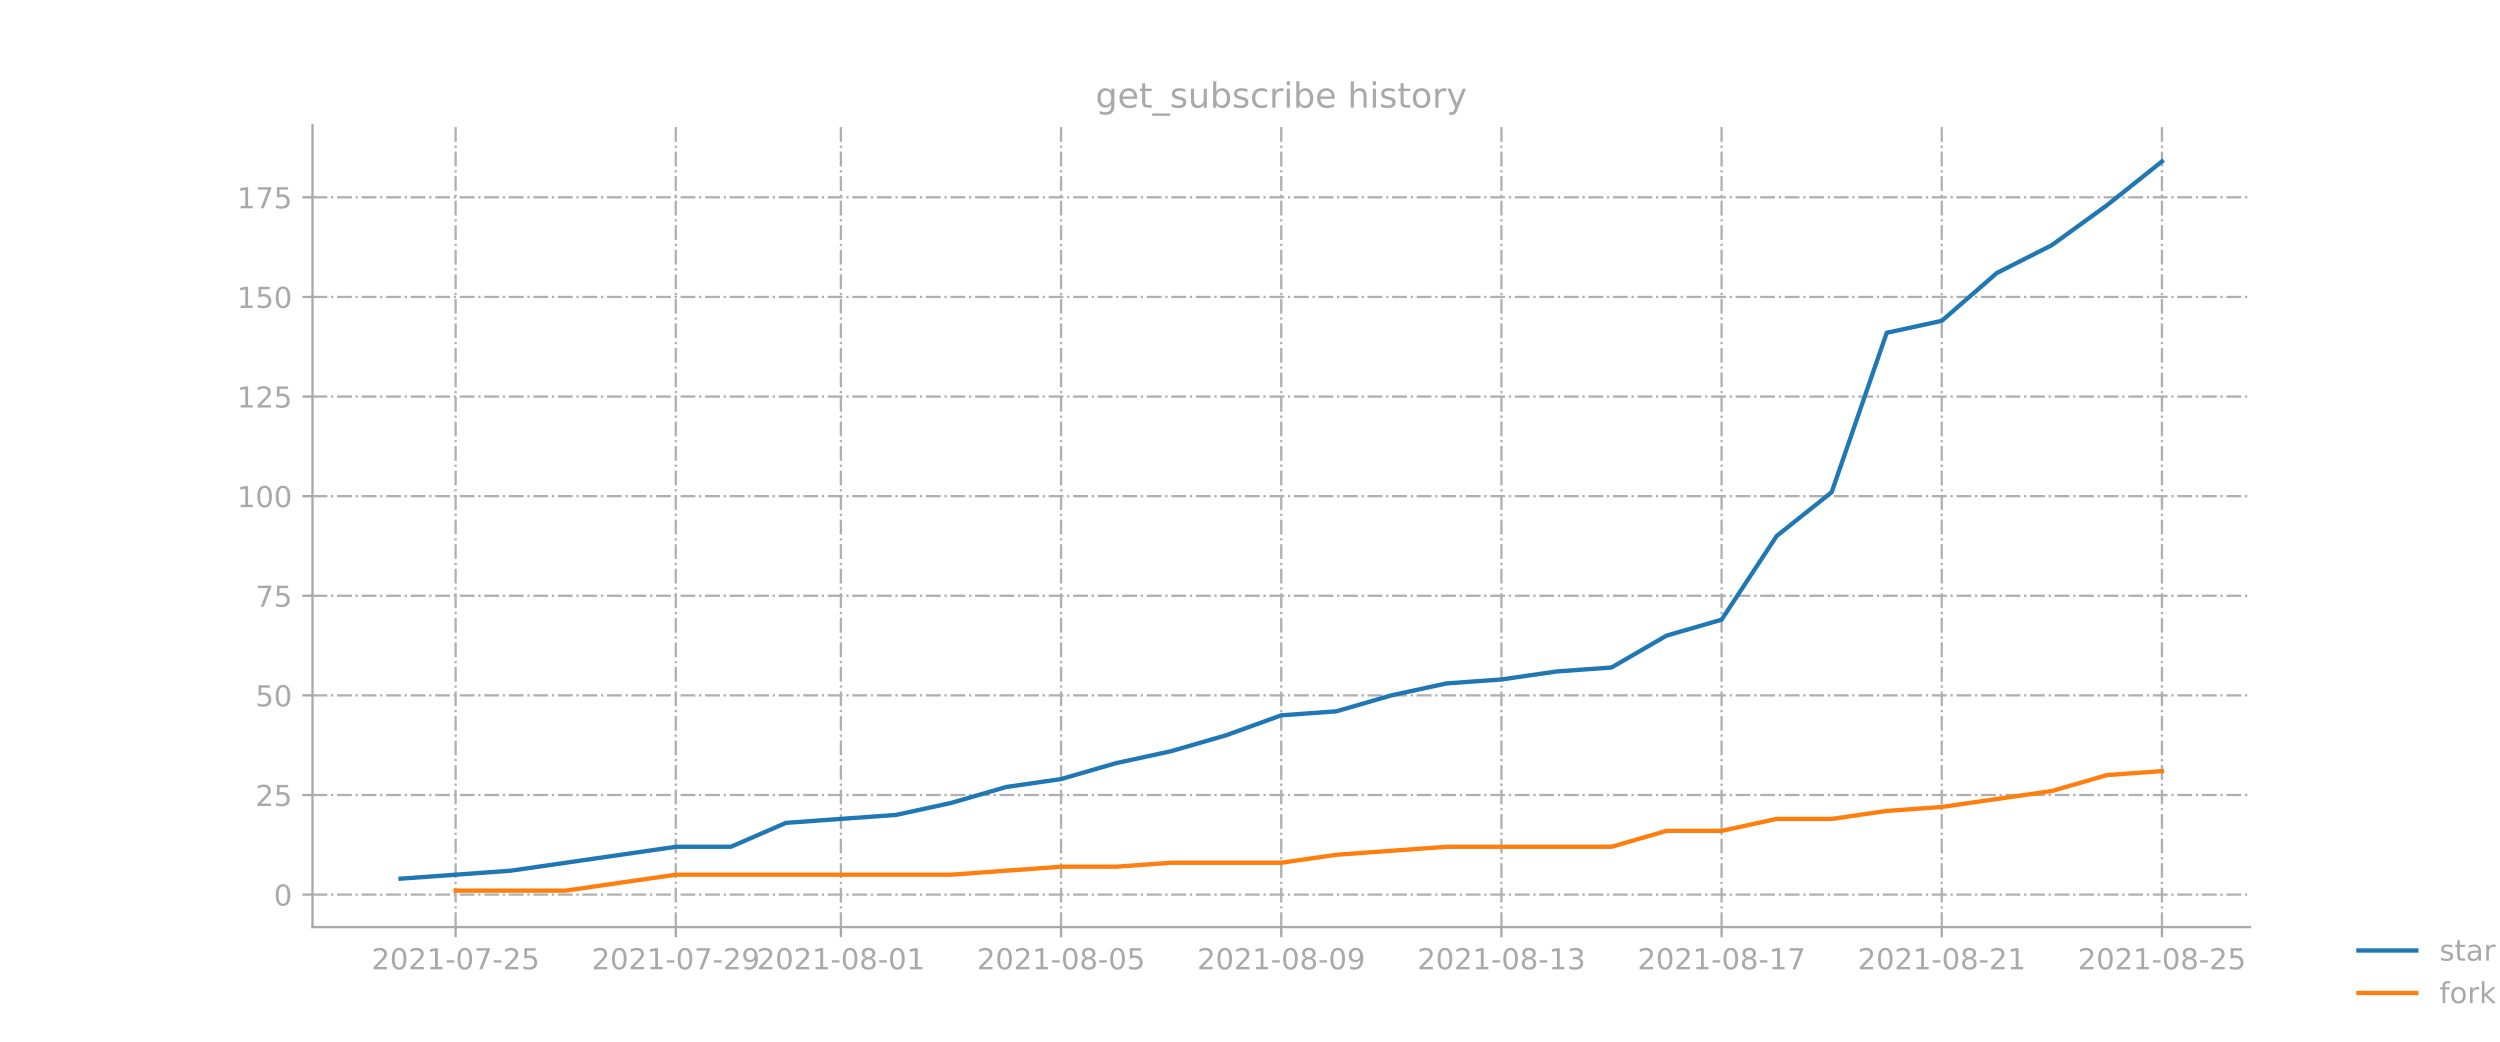
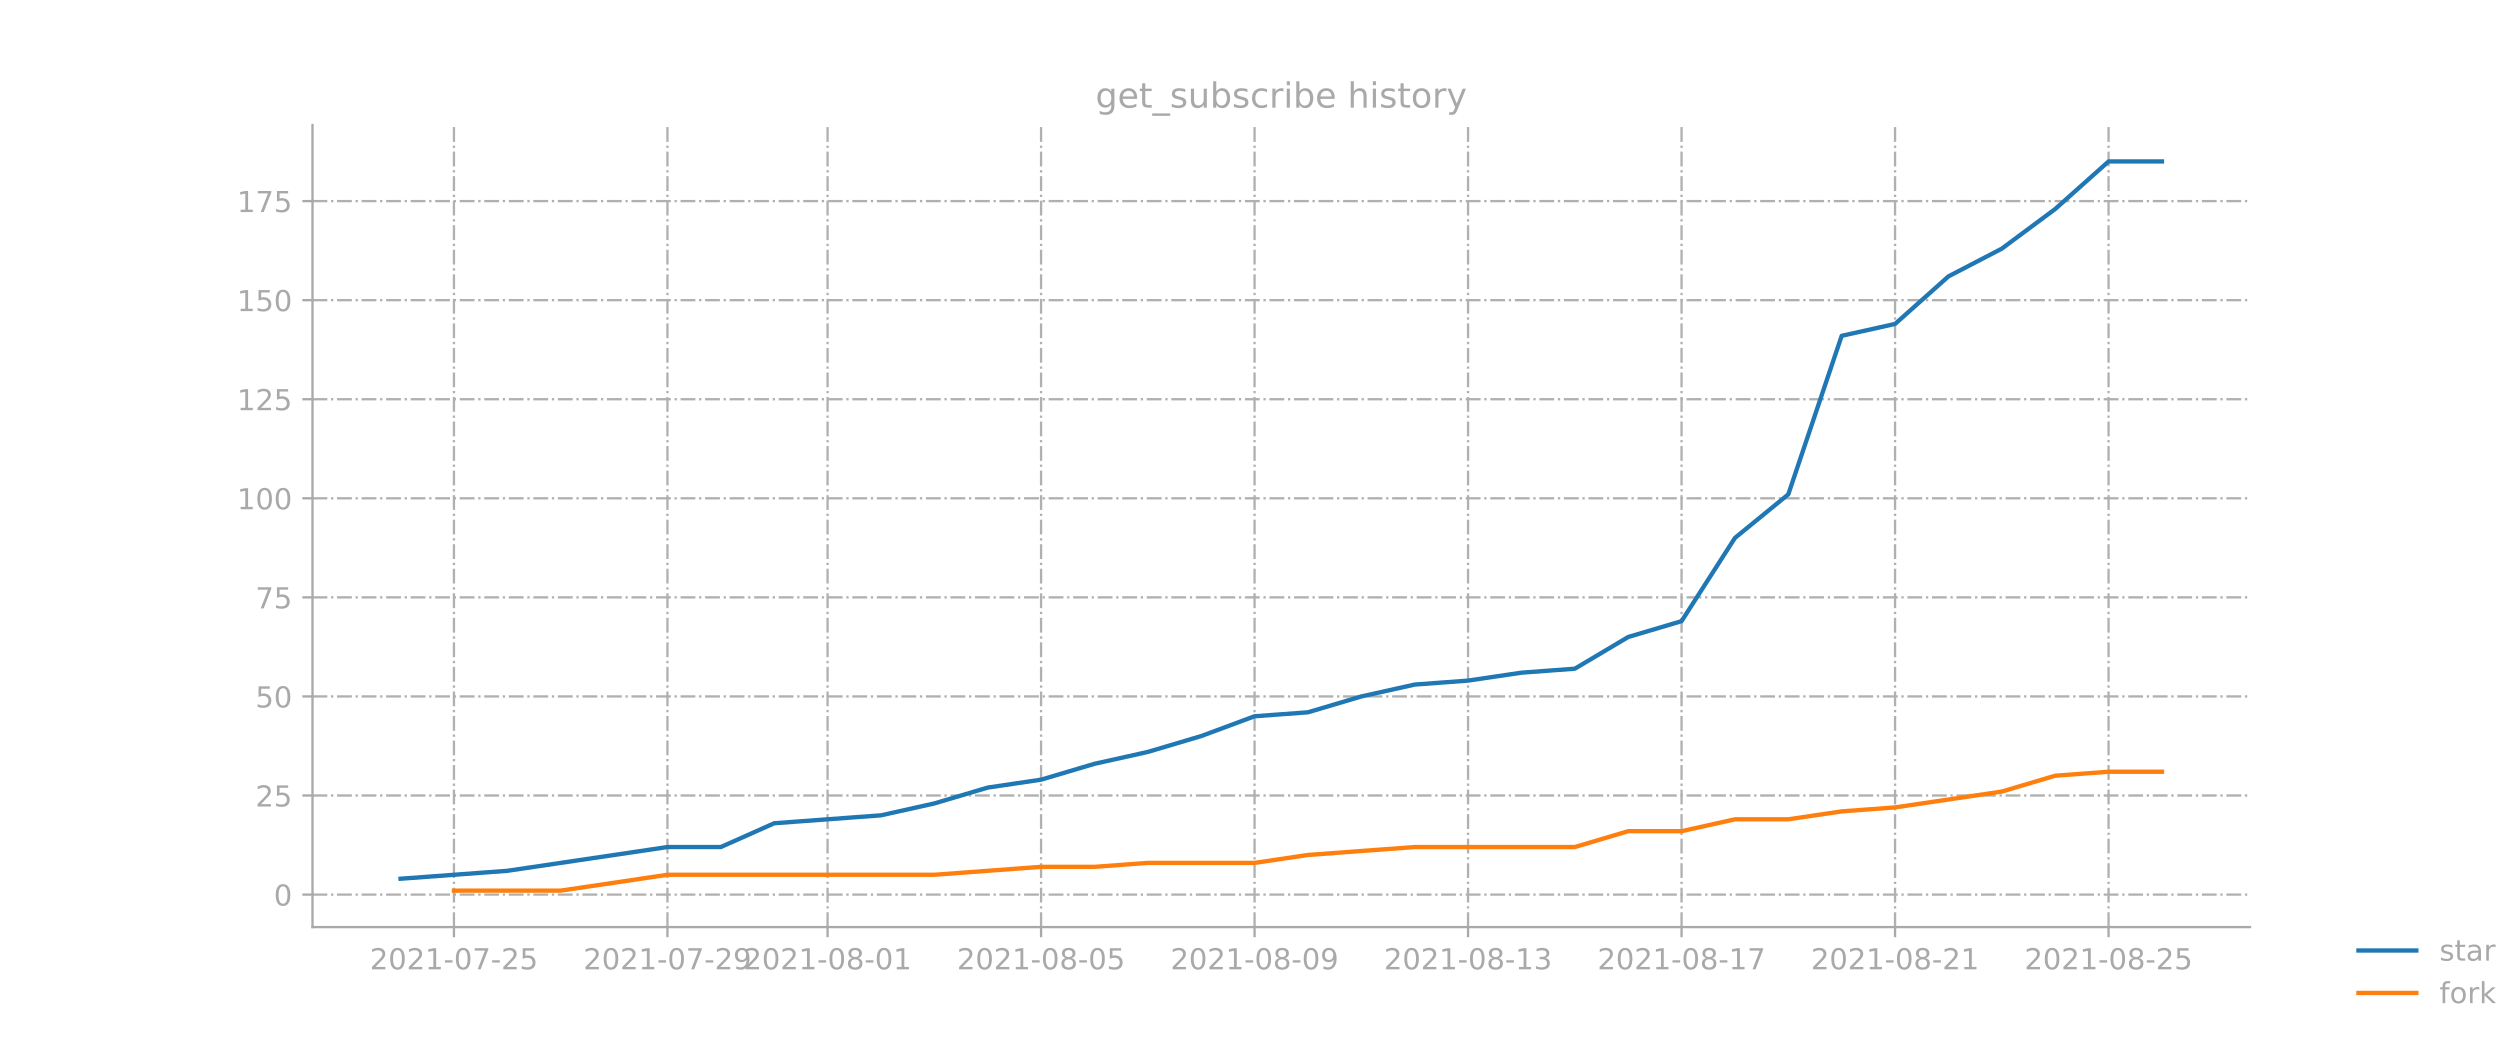
<svg xmlns="http://www.w3.org/2000/svg" xmlns:xlink="http://www.w3.org/1999/xlink" height="360pt" version="1.1" viewBox="0 0 864 360" width="864pt">
  <defs>
    <style type="text/css">*{stroke-linecap:butt;stroke-linejoin:round;}</style>
  </defs>
  <g id="figure_1">
    <g id="patch_1">
      <path d="M 0 360  L 864 360  L 864 0  L 0 0  z " style="fill:none;opacity:0;" />
    </g>
    <g id="axes_1">
      <g id="patch_2">
        <path d="M 108 320.4  L 777.6 320.4  L 777.6 43.2  L 108 43.2  z " style="fill:none;opacity:0;" />
      </g>
      <g id="matplotlib.axis_1">
        <g id="xtick_1">
          <g id="line2d_1">
-             <path clip-path="url(#p803d19dcb1)" d="M 157.459 320.4  L 157.459 43.2  " style="fill:none;stroke:#b0b0b0;stroke-dasharray:5.12,1.28,0.8,1.28;stroke-dashoffset:0;stroke-width:0.8;" />
+             <path clip-path="url(#pa81ca9bed2)" d="M 156.883 320.4  L 156.883 43.2  " style="fill:none;stroke:#b0b0b0;stroke-dasharray:5.12,1.28,0.8,1.28;stroke-dashoffset:0;stroke-width:0.8;" />
          </g>
          <g id="line2d_2">
            <defs>
-               <path d="M 0 0  L 0 3.5  " id="mde7a9a4453" style="stroke:#a9a9a9;stroke-width:0.8;" />
+               <path d="M 0 0  L 0 3.5  " id="m01babe5fb3" style="stroke:#a9a9a9;stroke-width:0.8;" />
            </defs>
            <g>
-               <use style="fill:#a9a9a9;stroke:#a9a9a9;stroke-width:0.8;" x="157.459" xlink:href="#mde7a9a4453" y="320.4" />
+               <use style="fill:#a9a9a9;stroke:#a9a9a9;stroke-width:0.8;" x="156.883" xlink:href="#m01babe5fb3" y="320.4" />
            </g>
          </g>
          <g id="text_1">
-             <g style="fill:#a9a9a9;" transform="translate(128.4013 334.9984)scale(0.1 -0.1)">
+             <g style="fill:#a9a9a9;" transform="translate(127.8248 334.9984)scale(0.1 -0.1)">
              <defs>
                <path d="M 1228 531  L 3431 531  L 3431 0  L 469 0  L 469 531  Q 828 903 1448 1529  Q 2069 2156 2228 2338  Q 2531 2678 2651 2914  Q 2772 3150 2772 3378  Q 2772 3750 2511 3984  Q 2250 4219 1831 4219  Q 1534 4219 1204 4116  Q 875 4013 500 3803  L 500 4441  Q 881 4594 1212 4672  Q 1544 4750 1819 4750  Q 2544 4750 2975 4387  Q 3406 4025 3406 3419  Q 3406 3131 3298 2873  Q 3191 2616 2906 2266  Q 2828 2175 2409 1742  Q 1991 1309 1228 531  z " id="DejaVuSans-32" transform="scale(0.015625)" />
                <path d="M 2034 4250  Q 1547 4250 1301 3770  Q 1056 3291 1056 2328  Q 1056 1369 1301 889  Q 1547 409 2034 409  Q 2525 409 2770 889  Q 3016 1369 3016 2328  Q 3016 3291 2770 3770  Q 2525 4250 2034 4250  z M 2034 4750  Q 2819 4750 3233 4129  Q 3647 3509 3647 2328  Q 3647 1150 3233 529  Q 2819 -91 2034 -91  Q 1250 -91 836 529  Q 422 1150 422 2328  Q 422 3509 836 4129  Q 1250 4750 2034 4750  z " id="DejaVuSans-30" transform="scale(0.015625)" />
                <path d="M 794 531  L 1825 531  L 1825 4091  L 703 3866  L 703 4441  L 1819 4666  L 2450 4666  L 2450 531  L 3481 531  L 3481 0  L 794 0  L 794 531  z " id="DejaVuSans-31" transform="scale(0.015625)" />
                <path d="M 313 2009  L 1997 2009  L 1997 1497  L 313 1497  L 313 2009  z " id="DejaVuSans-2d" transform="scale(0.015625)" />
                <path d="M 525 4666  L 3525 4666  L 3525 4397  L 1831 0  L 1172 0  L 2766 4134  L 525 4134  L 525 4666  z " id="DejaVuSans-37" transform="scale(0.015625)" />
                <path d="M 691 4666  L 3169 4666  L 3169 4134  L 1269 4134  L 1269 2991  Q 1406 3038 1543 3061  Q 1681 3084 1819 3084  Q 2600 3084 3056 2656  Q 3513 2228 3513 1497  Q 3513 744 3044 326  Q 2575 -91 1722 -91  Q 1428 -91 1123 -41  Q 819 9 494 109  L 494 744  Q 775 591 1075 516  Q 1375 441 1709 441  Q 2250 441 2565 725  Q 2881 1009 2881 1497  Q 2881 1984 2565 2268  Q 2250 2553 1709 2553  Q 1456 2553 1204 2497  Q 953 2441 691 2322  L 691 4666  z " id="DejaVuSans-35" transform="scale(0.015625)" />
              </defs>
              <use xlink:href="#DejaVuSans-32" />
              <use x="63.623" xlink:href="#DejaVuSans-30" />
              <use x="127.246" xlink:href="#DejaVuSans-32" />
              <use x="190.869" xlink:href="#DejaVuSans-31" />
              <use x="254.492" xlink:href="#DejaVuSans-2d" />
              <use x="290.576" xlink:href="#DejaVuSans-30" />
              <use x="354.199" xlink:href="#DejaVuSans-37" />
              <use x="417.822" xlink:href="#DejaVuSans-2d" />
              <use x="453.906" xlink:href="#DejaVuSans-32" />
              <use x="517.529" xlink:href="#DejaVuSans-35" />
            </g>
          </g>
        </g>
        <g id="xtick_2">
          <g id="line2d_3">
-             <path clip-path="url(#p803d19dcb1)" d="M 233.55 320.4  L 233.55 43.2  " style="fill:none;stroke:#b0b0b0;stroke-dasharray:5.12,1.28,0.8,1.28;stroke-dashoffset:0;stroke-width:0.8;" />
+             <path clip-path="url(#pa81ca9bed2)" d="M 230.668 320.4  L 230.668 43.2  " style="fill:none;stroke:#b0b0b0;stroke-dasharray:5.12,1.28,0.8,1.28;stroke-dashoffset:0;stroke-width:0.8;" />
          </g>
          <g id="line2d_4">
            <g>
-               <use style="fill:#a9a9a9;stroke:#a9a9a9;stroke-width:0.8;" x="233.55" xlink:href="#mde7a9a4453" y="320.4" />
+               <use style="fill:#a9a9a9;stroke:#a9a9a9;stroke-width:0.8;" x="230.668" xlink:href="#m01babe5fb3" y="320.4" />
            </g>
          </g>
          <g id="text_2">
-             <g style="fill:#a9a9a9;" transform="translate(204.4922 334.9984)scale(0.1 -0.1)">
+             <g style="fill:#a9a9a9;" transform="translate(201.61 334.9984)scale(0.1 -0.1)">
              <defs>
                <path d="M 703 97  L 703 672  Q 941 559 1184 500  Q 1428 441 1663 441  Q 2288 441 2617 861  Q 2947 1281 2994 2138  Q 2813 1869 2534 1725  Q 2256 1581 1919 1581  Q 1219 1581 811 2004  Q 403 2428 403 3163  Q 403 3881 828 4315  Q 1253 4750 1959 4750  Q 2769 4750 3195 4129  Q 3622 3509 3622 2328  Q 3622 1225 3098 567  Q 2575 -91 1691 -91  Q 1453 -91 1209 -44  Q 966 3 703 97  z M 1959 2075  Q 2384 2075 2632 2365  Q 2881 2656 2881 3163  Q 2881 3666 2632 3958  Q 2384 4250 1959 4250  Q 1534 4250 1286 3958  Q 1038 3666 1038 3163  Q 1038 2656 1286 2365  Q 1534 2075 1959 2075  z " id="DejaVuSans-39" transform="scale(0.015625)" />
              </defs>
              <use xlink:href="#DejaVuSans-32" />
              <use x="63.623" xlink:href="#DejaVuSans-30" />
              <use x="127.246" xlink:href="#DejaVuSans-32" />
              <use x="190.869" xlink:href="#DejaVuSans-31" />
              <use x="254.492" xlink:href="#DejaVuSans-2d" />
              <use x="290.576" xlink:href="#DejaVuSans-30" />
              <use x="354.199" xlink:href="#DejaVuSans-37" />
              <use x="417.822" xlink:href="#DejaVuSans-2d" />
              <use x="453.906" xlink:href="#DejaVuSans-32" />
              <use x="517.529" xlink:href="#DejaVuSans-39" />
            </g>
          </g>
        </g>
        <g id="xtick_3">
          <g id="line2d_5">
-             <path clip-path="url(#p803d19dcb1)" d="M 290.618 320.4  L 290.618 43.2  " style="fill:none;stroke:#b0b0b0;stroke-dasharray:5.12,1.28,0.8,1.28;stroke-dashoffset:0;stroke-width:0.8;" />
+             <path clip-path="url(#pa81ca9bed2)" d="M 286.007 320.4  L 286.007 43.2  " style="fill:none;stroke:#b0b0b0;stroke-dasharray:5.12,1.28,0.8,1.28;stroke-dashoffset:0;stroke-width:0.8;" />
          </g>
          <g id="line2d_6">
            <g>
-               <use style="fill:#a9a9a9;stroke:#a9a9a9;stroke-width:0.8;" x="290.618" xlink:href="#mde7a9a4453" y="320.4" />
+               <use style="fill:#a9a9a9;stroke:#a9a9a9;stroke-width:0.8;" x="286.007" xlink:href="#m01babe5fb3" y="320.4" />
            </g>
          </g>
          <g id="text_3">
-             <g style="fill:#a9a9a9;" transform="translate(261.5604 334.9984)scale(0.1 -0.1)">
+             <g style="fill:#a9a9a9;" transform="translate(256.9488 334.9984)scale(0.1 -0.1)">
              <defs>
                <path d="M 2034 2216  Q 1584 2216 1326 1975  Q 1069 1734 1069 1313  Q 1069 891 1326 650  Q 1584 409 2034 409  Q 2484 409 2743 651  Q 3003 894 3003 1313  Q 3003 1734 2745 1975  Q 2488 2216 2034 2216  z M 1403 2484  Q 997 2584 770 2862  Q 544 3141 544 3541  Q 544 4100 942 4425  Q 1341 4750 2034 4750  Q 2731 4750 3128 4425  Q 3525 4100 3525 3541  Q 3525 3141 3298 2862  Q 3072 2584 2669 2484  Q 3125 2378 3379 2068  Q 3634 1759 3634 1313  Q 3634 634 3220 271  Q 2806 -91 2034 -91  Q 1263 -91 848 271  Q 434 634 434 1313  Q 434 1759 690 2068  Q 947 2378 1403 2484  z M 1172 3481  Q 1172 3119 1398 2916  Q 1625 2713 2034 2713  Q 2441 2713 2670 2916  Q 2900 3119 2900 3481  Q 2900 3844 2670 4047  Q 2441 4250 2034 4250  Q 1625 4250 1398 4047  Q 1172 3844 1172 3481  z " id="DejaVuSans-38" transform="scale(0.015625)" />
              </defs>
              <use xlink:href="#DejaVuSans-32" />
              <use x="63.623" xlink:href="#DejaVuSans-30" />
              <use x="127.246" xlink:href="#DejaVuSans-32" />
              <use x="190.869" xlink:href="#DejaVuSans-31" />
              <use x="254.492" xlink:href="#DejaVuSans-2d" />
              <use x="290.576" xlink:href="#DejaVuSans-30" />
              <use x="354.199" xlink:href="#DejaVuSans-38" />
              <use x="417.822" xlink:href="#DejaVuSans-2d" />
              <use x="453.906" xlink:href="#DejaVuSans-30" />
              <use x="517.529" xlink:href="#DejaVuSans-31" />
            </g>
          </g>
        </g>
        <g id="xtick_4">
          <g id="line2d_7">
-             <path clip-path="url(#p803d19dcb1)" d="M 366.709 320.4  L 366.709 43.2  " style="fill:none;stroke:#b0b0b0;stroke-dasharray:5.12,1.28,0.8,1.28;stroke-dashoffset:0;stroke-width:0.8;" />
+             <path clip-path="url(#pa81ca9bed2)" d="M 359.792 320.4  L 359.792 43.2  " style="fill:none;stroke:#b0b0b0;stroke-dasharray:5.12,1.28,0.8,1.28;stroke-dashoffset:0;stroke-width:0.8;" />
          </g>
          <g id="line2d_8">
            <g>
-               <use style="fill:#a9a9a9;stroke:#a9a9a9;stroke-width:0.8;" x="366.709" xlink:href="#mde7a9a4453" y="320.4" />
+               <use style="fill:#a9a9a9;stroke:#a9a9a9;stroke-width:0.8;" x="359.792" xlink:href="#m01babe5fb3" y="320.4" />
            </g>
          </g>
          <g id="text_4">
-             <g style="fill:#a9a9a9;" transform="translate(337.6513 334.9984)scale(0.1 -0.1)">
+             <g style="fill:#a9a9a9;" transform="translate(330.7339 334.9984)scale(0.1 -0.1)">
              <use xlink:href="#DejaVuSans-32" />
              <use x="63.623" xlink:href="#DejaVuSans-30" />
              <use x="127.246" xlink:href="#DejaVuSans-32" />
              <use x="190.869" xlink:href="#DejaVuSans-31" />
              <use x="254.492" xlink:href="#DejaVuSans-2d" />
              <use x="290.576" xlink:href="#DejaVuSans-30" />
              <use x="354.199" xlink:href="#DejaVuSans-38" />
              <use x="417.822" xlink:href="#DejaVuSans-2d" />
              <use x="453.906" xlink:href="#DejaVuSans-30" />
              <use x="517.529" xlink:href="#DejaVuSans-35" />
            </g>
          </g>
        </g>
        <g id="xtick_5">
          <g id="line2d_9">
-             <path clip-path="url(#p803d19dcb1)" d="M 442.8 320.4  L 442.8 43.2  " style="fill:none;stroke:#b0b0b0;stroke-dasharray:5.12,1.28,0.8,1.28;stroke-dashoffset:0;stroke-width:0.8;" />
+             <path clip-path="url(#pa81ca9bed2)" d="M 433.577 320.4  L 433.577 43.2  " style="fill:none;stroke:#b0b0b0;stroke-dasharray:5.12,1.28,0.8,1.28;stroke-dashoffset:0;stroke-width:0.8;" />
          </g>
          <g id="line2d_10">
            <g>
-               <use style="fill:#a9a9a9;stroke:#a9a9a9;stroke-width:0.8;" x="442.8" xlink:href="#mde7a9a4453" y="320.4" />
+               <use style="fill:#a9a9a9;stroke:#a9a9a9;stroke-width:0.8;" x="433.577" xlink:href="#m01babe5fb3" y="320.4" />
            </g>
          </g>
          <g id="text_5">
-             <g style="fill:#a9a9a9;" transform="translate(413.7422 334.9984)scale(0.1 -0.1)">
+             <g style="fill:#a9a9a9;" transform="translate(404.519 334.9984)scale(0.1 -0.1)">
              <use xlink:href="#DejaVuSans-32" />
              <use x="63.623" xlink:href="#DejaVuSans-30" />
              <use x="127.246" xlink:href="#DejaVuSans-32" />
              <use x="190.869" xlink:href="#DejaVuSans-31" />
              <use x="254.492" xlink:href="#DejaVuSans-2d" />
              <use x="290.576" xlink:href="#DejaVuSans-30" />
              <use x="354.199" xlink:href="#DejaVuSans-38" />
              <use x="417.822" xlink:href="#DejaVuSans-2d" />
              <use x="453.906" xlink:href="#DejaVuSans-30" />
              <use x="517.529" xlink:href="#DejaVuSans-39" />
            </g>
          </g>
        </g>
        <g id="xtick_6">
          <g id="line2d_11">
-             <path clip-path="url(#p803d19dcb1)" d="M 518.891 320.4  L 518.891 43.2  " style="fill:none;stroke:#b0b0b0;stroke-dasharray:5.12,1.28,0.8,1.28;stroke-dashoffset:0;stroke-width:0.8;" />
+             <path clip-path="url(#pa81ca9bed2)" d="M 507.362 320.4  L 507.362 43.2  " style="fill:none;stroke:#b0b0b0;stroke-dasharray:5.12,1.28,0.8,1.28;stroke-dashoffset:0;stroke-width:0.8;" />
          </g>
          <g id="line2d_12">
            <g>
-               <use style="fill:#a9a9a9;stroke:#a9a9a9;stroke-width:0.8;" x="518.891" xlink:href="#mde7a9a4453" y="320.4" />
+               <use style="fill:#a9a9a9;stroke:#a9a9a9;stroke-width:0.8;" x="507.362" xlink:href="#m01babe5fb3" y="320.4" />
            </g>
          </g>
          <g id="text_6">
-             <g style="fill:#a9a9a9;" transform="translate(489.8331 334.9984)scale(0.1 -0.1)">
+             <g style="fill:#a9a9a9;" transform="translate(478.3042 334.9984)scale(0.1 -0.1)">
              <defs>
                <path d="M 2597 2516  Q 3050 2419 3304 2112  Q 3559 1806 3559 1356  Q 3559 666 3084 287  Q 2609 -91 1734 -91  Q 1441 -91 1130 -33  Q 819 25 488 141  L 488 750  Q 750 597 1062 519  Q 1375 441 1716 441  Q 2309 441 2620 675  Q 2931 909 2931 1356  Q 2931 1769 2642 2001  Q 2353 2234 1838 2234  L 1294 2234  L 1294 2753  L 1863 2753  Q 2328 2753 2575 2939  Q 2822 3125 2822 3475  Q 2822 3834 2567 4026  Q 2313 4219 1838 4219  Q 1578 4219 1281 4162  Q 984 4106 628 3988  L 628 4550  Q 988 4650 1302 4700  Q 1616 4750 1894 4750  Q 2613 4750 3031 4423  Q 3450 4097 3450 3541  Q 3450 3153 3228 2886  Q 3006 2619 2597 2516  z " id="DejaVuSans-33" transform="scale(0.015625)" />
              </defs>
              <use xlink:href="#DejaVuSans-32" />
              <use x="63.623" xlink:href="#DejaVuSans-30" />
              <use x="127.246" xlink:href="#DejaVuSans-32" />
              <use x="190.869" xlink:href="#DejaVuSans-31" />
              <use x="254.492" xlink:href="#DejaVuSans-2d" />
              <use x="290.576" xlink:href="#DejaVuSans-30" />
              <use x="354.199" xlink:href="#DejaVuSans-38" />
              <use x="417.822" xlink:href="#DejaVuSans-2d" />
              <use x="453.906" xlink:href="#DejaVuSans-31" />
              <use x="517.529" xlink:href="#DejaVuSans-33" />
            </g>
          </g>
        </g>
        <g id="xtick_7">
          <g id="line2d_13">
-             <path clip-path="url(#p803d19dcb1)" d="M 594.982 320.4  L 594.982 43.2  " style="fill:none;stroke:#b0b0b0;stroke-dasharray:5.12,1.28,0.8,1.28;stroke-dashoffset:0;stroke-width:0.8;" />
+             <path clip-path="url(#pa81ca9bed2)" d="M 581.147 320.4  L 581.147 43.2  " style="fill:none;stroke:#b0b0b0;stroke-dasharray:5.12,1.28,0.8,1.28;stroke-dashoffset:0;stroke-width:0.8;" />
          </g>
          <g id="line2d_14">
            <g>
-               <use style="fill:#a9a9a9;stroke:#a9a9a9;stroke-width:0.8;" x="594.982" xlink:href="#mde7a9a4453" y="320.4" />
+               <use style="fill:#a9a9a9;stroke:#a9a9a9;stroke-width:0.8;" x="581.147" xlink:href="#m01babe5fb3" y="320.4" />
            </g>
          </g>
          <g id="text_7">
-             <g style="fill:#a9a9a9;" transform="translate(565.924 334.9984)scale(0.1 -0.1)">
+             <g style="fill:#a9a9a9;" transform="translate(552.0893 334.9984)scale(0.1 -0.1)">
              <use xlink:href="#DejaVuSans-32" />
              <use x="63.623" xlink:href="#DejaVuSans-30" />
              <use x="127.246" xlink:href="#DejaVuSans-32" />
              <use x="190.869" xlink:href="#DejaVuSans-31" />
              <use x="254.492" xlink:href="#DejaVuSans-2d" />
              <use x="290.576" xlink:href="#DejaVuSans-30" />
              <use x="354.199" xlink:href="#DejaVuSans-38" />
              <use x="417.822" xlink:href="#DejaVuSans-2d" />
              <use x="453.906" xlink:href="#DejaVuSans-31" />
              <use x="517.529" xlink:href="#DejaVuSans-37" />
            </g>
          </g>
        </g>
        <g id="xtick_8">
          <g id="line2d_15">
-             <path clip-path="url(#p803d19dcb1)" d="M 671.073 320.4  L 671.073 43.2  " style="fill:none;stroke:#b0b0b0;stroke-dasharray:5.12,1.28,0.8,1.28;stroke-dashoffset:0;stroke-width:0.8;" />
+             <path clip-path="url(#pa81ca9bed2)" d="M 654.932 320.4  L 654.932 43.2  " style="fill:none;stroke:#b0b0b0;stroke-dasharray:5.12,1.28,0.8,1.28;stroke-dashoffset:0;stroke-width:0.8;" />
          </g>
          <g id="line2d_16">
            <g>
-               <use style="fill:#a9a9a9;stroke:#a9a9a9;stroke-width:0.8;" x="671.073" xlink:href="#mde7a9a4453" y="320.4" />
+               <use style="fill:#a9a9a9;stroke:#a9a9a9;stroke-width:0.8;" x="654.932" xlink:href="#m01babe5fb3" y="320.4" />
            </g>
          </g>
          <g id="text_8">
-             <g style="fill:#a9a9a9;" transform="translate(642.0149 334.9984)scale(0.1 -0.1)">
+             <g style="fill:#a9a9a9;" transform="translate(625.8744 334.9984)scale(0.1 -0.1)">
              <use xlink:href="#DejaVuSans-32" />
              <use x="63.623" xlink:href="#DejaVuSans-30" />
              <use x="127.246" xlink:href="#DejaVuSans-32" />
              <use x="190.869" xlink:href="#DejaVuSans-31" />
              <use x="254.492" xlink:href="#DejaVuSans-2d" />
              <use x="290.576" xlink:href="#DejaVuSans-30" />
              <use x="354.199" xlink:href="#DejaVuSans-38" />
              <use x="417.822" xlink:href="#DejaVuSans-2d" />
              <use x="453.906" xlink:href="#DejaVuSans-32" />
              <use x="517.529" xlink:href="#DejaVuSans-31" />
            </g>
          </g>
        </g>
        <g id="xtick_9">
          <g id="line2d_17">
-             <path clip-path="url(#p803d19dcb1)" d="M 747.164 320.4  L 747.164 43.2  " style="fill:none;stroke:#b0b0b0;stroke-dasharray:5.12,1.28,0.8,1.28;stroke-dashoffset:0;stroke-width:0.8;" />
+             <path clip-path="url(#pa81ca9bed2)" d="M 728.717 320.4  L 728.717 43.2  " style="fill:none;stroke:#b0b0b0;stroke-dasharray:5.12,1.28,0.8,1.28;stroke-dashoffset:0;stroke-width:0.8;" />
          </g>
          <g id="line2d_18">
            <g>
-               <use style="fill:#a9a9a9;stroke:#a9a9a9;stroke-width:0.8;" x="747.164" xlink:href="#mde7a9a4453" y="320.4" />
+               <use style="fill:#a9a9a9;stroke:#a9a9a9;stroke-width:0.8;" x="728.717" xlink:href="#m01babe5fb3" y="320.4" />
            </g>
          </g>
          <g id="text_9">
-             <g style="fill:#a9a9a9;" transform="translate(718.1058 334.9984)scale(0.1 -0.1)">
+             <g style="fill:#a9a9a9;" transform="translate(699.6595 334.9984)scale(0.1 -0.1)">
              <use xlink:href="#DejaVuSans-32" />
              <use x="63.623" xlink:href="#DejaVuSans-30" />
              <use x="127.246" xlink:href="#DejaVuSans-32" />
              <use x="190.869" xlink:href="#DejaVuSans-31" />
              <use x="254.492" xlink:href="#DejaVuSans-2d" />
              <use x="290.576" xlink:href="#DejaVuSans-30" />
              <use x="354.199" xlink:href="#DejaVuSans-38" />
              <use x="417.822" xlink:href="#DejaVuSans-2d" />
              <use x="453.906" xlink:href="#DejaVuSans-32" />
              <use x="517.529" xlink:href="#DejaVuSans-35" />
            </g>
          </g>
        </g>
      </g>
      <g id="matplotlib.axis_2">
        <g id="ytick_1">
          <g id="line2d_19">
-             <path clip-path="url(#p803d19dcb1)" d="M 108 309.177  L 777.6 309.177  " style="fill:none;stroke:#b0b0b0;stroke-dasharray:5.12,1.28,0.8,1.28;stroke-dashoffset:0;stroke-width:0.8;" />
+             <path clip-path="url(#pa81ca9bed2)" d="M 108 309.17  L 777.6 309.17  " style="fill:none;stroke:#b0b0b0;stroke-dasharray:5.12,1.28,0.8,1.28;stroke-dashoffset:0;stroke-width:0.8;" />
          </g>
          <g id="line2d_20">
            <defs>
-               <path d="M 0 0  L -3.5 0  " id="m5118458215" style="stroke:#a9a9a9;stroke-width:0.8;" />
+               <path d="M 0 0  L -3.5 0  " id="mdfe5cf5071" style="stroke:#a9a9a9;stroke-width:0.8;" />
            </defs>
            <g>
-               <use style="fill:#a9a9a9;stroke:#a9a9a9;stroke-width:0.8;" x="108" xlink:href="#m5118458215" y="309.177" />
+               <use style="fill:#a9a9a9;stroke:#a9a9a9;stroke-width:0.8;" x="108" xlink:href="#mdfe5cf5071" y="309.17" />
            </g>
          </g>
          <g id="text_10">
-             <g style="fill:#a9a9a9;" transform="translate(94.6375 312.9763)scale(0.1 -0.1)">
+             <g style="fill:#a9a9a9;" transform="translate(94.6375 312.9688)scale(0.1 -0.1)">
              <use xlink:href="#DejaVuSans-30" />
            </g>
          </g>
        </g>
        <g id="ytick_2">
          <g id="line2d_21">
-             <path clip-path="url(#p803d19dcb1)" d="M 108 274.751  L 777.6 274.751  " style="fill:none;stroke:#b0b0b0;stroke-dasharray:5.12,1.28,0.8,1.28;stroke-dashoffset:0;stroke-width:0.8;" />
+             <path clip-path="url(#pa81ca9bed2)" d="M 108 274.93  L 777.6 274.93  " style="fill:none;stroke:#b0b0b0;stroke-dasharray:5.12,1.28,0.8,1.28;stroke-dashoffset:0;stroke-width:0.8;" />
          </g>
          <g id="line2d_22">
            <g>
-               <use style="fill:#a9a9a9;stroke:#a9a9a9;stroke-width:0.8;" x="108" xlink:href="#m5118458215" y="274.751" />
+               <use style="fill:#a9a9a9;stroke:#a9a9a9;stroke-width:0.8;" x="108" xlink:href="#mdfe5cf5071" y="274.93" />
            </g>
          </g>
          <g id="text_11">
-             <g style="fill:#a9a9a9;" transform="translate(88.275 278.55)scale(0.1 -0.1)">
+             <g style="fill:#a9a9a9;" transform="translate(88.275 278.7297)scale(0.1 -0.1)">
              <use xlink:href="#DejaVuSans-32" />
              <use x="63.623" xlink:href="#DejaVuSans-35" />
            </g>
          </g>
        </g>
        <g id="ytick_3">
          <g id="line2d_23">
-             <path clip-path="url(#p803d19dcb1)" d="M 108 240.325  L 777.6 240.325  " style="fill:none;stroke:#b0b0b0;stroke-dasharray:5.12,1.28,0.8,1.28;stroke-dashoffset:0;stroke-width:0.8;" />
+             <path clip-path="url(#pa81ca9bed2)" d="M 108 240.691  L 777.6 240.691  " style="fill:none;stroke:#b0b0b0;stroke-dasharray:5.12,1.28,0.8,1.28;stroke-dashoffset:0;stroke-width:0.8;" />
          </g>
          <g id="line2d_24">
            <g>
-               <use style="fill:#a9a9a9;stroke:#a9a9a9;stroke-width:0.8;" x="108" xlink:href="#m5118458215" y="240.325" />
+               <use style="fill:#a9a9a9;stroke:#a9a9a9;stroke-width:0.8;" x="108" xlink:href="#mdfe5cf5071" y="240.691" />
            </g>
          </g>
          <g id="text_12">
-             <g style="fill:#a9a9a9;" transform="translate(88.275 244.1238)scale(0.1 -0.1)">
+             <g style="fill:#a9a9a9;" transform="translate(88.275 244.4905)scale(0.1 -0.1)">
              <use xlink:href="#DejaVuSans-35" />
              <use x="63.623" xlink:href="#DejaVuSans-30" />
            </g>
          </g>
        </g>
        <g id="ytick_4">
          <g id="line2d_25">
-             <path clip-path="url(#p803d19dcb1)" d="M 108 205.898  L 777.6 205.898  " style="fill:none;stroke:#b0b0b0;stroke-dasharray:5.12,1.28,0.8,1.28;stroke-dashoffset:0;stroke-width:0.8;" />
+             <path clip-path="url(#pa81ca9bed2)" d="M 108 206.452  L 777.6 206.452  " style="fill:none;stroke:#b0b0b0;stroke-dasharray:5.12,1.28,0.8,1.28;stroke-dashoffset:0;stroke-width:0.8;" />
          </g>
          <g id="line2d_26">
            <g>
-               <use style="fill:#a9a9a9;stroke:#a9a9a9;stroke-width:0.8;" x="108" xlink:href="#m5118458215" y="205.898" />
+               <use style="fill:#a9a9a9;stroke:#a9a9a9;stroke-width:0.8;" x="108" xlink:href="#mdfe5cf5071" y="206.452" />
            </g>
          </g>
          <g id="text_13">
-             <g style="fill:#a9a9a9;" transform="translate(88.275 209.6976)scale(0.1 -0.1)">
+             <g style="fill:#a9a9a9;" transform="translate(88.275 210.2514)scale(0.1 -0.1)">
              <use xlink:href="#DejaVuSans-37" />
              <use x="63.623" xlink:href="#DejaVuSans-35" />
            </g>
          </g>
        </g>
        <g id="ytick_5">
          <g id="line2d_27">
-             <path clip-path="url(#p803d19dcb1)" d="M 108 171.472  L 777.6 171.472  " style="fill:none;stroke:#b0b0b0;stroke-dasharray:5.12,1.28,0.8,1.28;stroke-dashoffset:0;stroke-width:0.8;" />
+             <path clip-path="url(#pa81ca9bed2)" d="M 108 172.213  L 777.6 172.213  " style="fill:none;stroke:#b0b0b0;stroke-dasharray:5.12,1.28,0.8,1.28;stroke-dashoffset:0;stroke-width:0.8;" />
          </g>
          <g id="line2d_28">
            <g>
-               <use style="fill:#a9a9a9;stroke:#a9a9a9;stroke-width:0.8;" x="108" xlink:href="#m5118458215" y="171.472" />
+               <use style="fill:#a9a9a9;stroke:#a9a9a9;stroke-width:0.8;" x="108" xlink:href="#mdfe5cf5071" y="172.213" />
            </g>
          </g>
          <g id="text_14">
-             <g style="fill:#a9a9a9;" transform="translate(81.9125 175.2714)scale(0.1 -0.1)">
+             <g style="fill:#a9a9a9;" transform="translate(81.9125 176.0123)scale(0.1 -0.1)">
              <use xlink:href="#DejaVuSans-31" />
              <use x="63.623" xlink:href="#DejaVuSans-30" />
              <use x="127.246" xlink:href="#DejaVuSans-30" />
            </g>
          </g>
        </g>
        <g id="ytick_6">
          <g id="line2d_29">
-             <path clip-path="url(#p803d19dcb1)" d="M 108 137.046  L 777.6 137.046  " style="fill:none;stroke:#b0b0b0;stroke-dasharray:5.12,1.28,0.8,1.28;stroke-dashoffset:0;stroke-width:0.8;" />
+             <path clip-path="url(#pa81ca9bed2)" d="M 108 137.974  L 777.6 137.974  " style="fill:none;stroke:#b0b0b0;stroke-dasharray:5.12,1.28,0.8,1.28;stroke-dashoffset:0;stroke-width:0.8;" />
          </g>
          <g id="line2d_30">
            <g>
-               <use style="fill:#a9a9a9;stroke:#a9a9a9;stroke-width:0.8;" x="108" xlink:href="#m5118458215" y="137.046" />
+               <use style="fill:#a9a9a9;stroke:#a9a9a9;stroke-width:0.8;" x="108" xlink:href="#mdfe5cf5071" y="137.974" />
            </g>
          </g>
          <g id="text_15">
-             <g style="fill:#a9a9a9;" transform="translate(81.9125 140.8451)scale(0.1 -0.1)">
+             <g style="fill:#a9a9a9;" transform="translate(81.9125 141.7731)scale(0.1 -0.1)">
              <use xlink:href="#DejaVuSans-31" />
              <use x="63.623" xlink:href="#DejaVuSans-32" />
              <use x="127.246" xlink:href="#DejaVuSans-35" />
            </g>
          </g>
        </g>
        <g id="ytick_7">
          <g id="line2d_31">
-             <path clip-path="url(#p803d19dcb1)" d="M 108 102.62  L 777.6 102.62  " style="fill:none;stroke:#b0b0b0;stroke-dasharray:5.12,1.28,0.8,1.28;stroke-dashoffset:0;stroke-width:0.8;" />
+             <path clip-path="url(#pa81ca9bed2)" d="M 108 103.735  L 777.6 103.735  " style="fill:none;stroke:#b0b0b0;stroke-dasharray:5.12,1.28,0.8,1.28;stroke-dashoffset:0;stroke-width:0.8;" />
          </g>
          <g id="line2d_32">
            <g>
-               <use style="fill:#a9a9a9;stroke:#a9a9a9;stroke-width:0.8;" x="108" xlink:href="#m5118458215" y="102.62" />
+               <use style="fill:#a9a9a9;stroke:#a9a9a9;stroke-width:0.8;" x="108" xlink:href="#mdfe5cf5071" y="103.735" />
            </g>
          </g>
          <g id="text_16">
-             <g style="fill:#a9a9a9;" transform="translate(81.9125 106.4189)scale(0.1 -0.1)">
+             <g style="fill:#a9a9a9;" transform="translate(81.9125 107.534)scale(0.1 -0.1)">
              <use xlink:href="#DejaVuSans-31" />
              <use x="63.623" xlink:href="#DejaVuSans-35" />
              <use x="127.246" xlink:href="#DejaVuSans-30" />
            </g>
          </g>
        </g>
        <g id="ytick_8">
          <g id="line2d_33">
-             <path clip-path="url(#p803d19dcb1)" d="M 108 68.193  L 777.6 68.193  " style="fill:none;stroke:#b0b0b0;stroke-dasharray:5.12,1.28,0.8,1.28;stroke-dashoffset:0;stroke-width:0.8;" />
+             <path clip-path="url(#pa81ca9bed2)" d="M 108 69.496  L 777.6 69.496  " style="fill:none;stroke:#b0b0b0;stroke-dasharray:5.12,1.28,0.8,1.28;stroke-dashoffset:0;stroke-width:0.8;" />
          </g>
          <g id="line2d_34">
            <g>
-               <use style="fill:#a9a9a9;stroke:#a9a9a9;stroke-width:0.8;" x="108" xlink:href="#m5118458215" y="68.193" />
+               <use style="fill:#a9a9a9;stroke:#a9a9a9;stroke-width:0.8;" x="108" xlink:href="#mdfe5cf5071" y="69.496" />
            </g>
          </g>
          <g id="text_17">
-             <g style="fill:#a9a9a9;" transform="translate(81.9125 71.99266)scale(0.1 -0.1)">
+             <g style="fill:#a9a9a9;" transform="translate(81.9125 73.29487)scale(0.1 -0.1)">
              <use xlink:href="#DejaVuSans-31" />
              <use x="63.623" xlink:href="#DejaVuSans-37" />
              <use x="127.246" xlink:href="#DejaVuSans-35" />
            </g>
          </g>
        </g>
      </g>
      <g id="line2d_35">
-         <path clip-path="url(#p803d19dcb1)" d="M 138.436 303.669  L 157.459 302.292  L 176.482 300.915  L 195.505 298.161  L 214.527 295.407  L 233.55 292.652  L 252.573 292.652  L 271.595 284.39  L 290.618 283.013  L 309.641 281.636  L 328.664 277.505  L 347.686 271.997  L 366.709 269.243  L 385.732 263.734  L 404.755 259.603  L 423.777 254.095  L 442.8 247.21  L 461.823 245.833  L 480.845 240.325  L 499.868 236.193  L 518.891 234.816  L 537.914 232.062  L 556.936 230.685  L 575.959 219.669  L 594.982 214.161  L 614.005 185.243  L 633.027 170.095  L 652.05 115.013  L 671.073 110.882  L 690.095 94.357  L 709.118 84.718  L 728.141 70.948  L 747.164 55.8  " style="fill:none;stroke:#1f77b4;stroke-linecap:square;stroke-width:1.5;" />
+         <path clip-path="url(#pa81ca9bed2)" d="M 138.436 303.691  L 156.883 302.322  L 175.329 300.952  L 193.775 298.213  L 212.221 295.474  L 230.668 292.735  L 249.114 292.735  L 267.56 284.517  L 286.007 283.148  L 304.453 281.778  L 322.899 277.67  L 341.345 272.191  L 359.792 269.452  L 378.238 263.974  L 396.684 259.865  L 415.131 254.387  L 433.577 247.539  L 452.023 246.17  L 470.469 240.691  L 488.916 236.583  L 507.362 235.213  L 525.808 232.474  L 544.255 231.104  L 562.701 220.148  L 581.147 214.67  L 599.593 185.909  L 618.04 170.843  L 636.486 116.061  L 654.932 111.952  L 673.379 95.517  L 691.825 85.93  L 710.271 72.235  L 728.717 55.8  L 747.164 55.8  " style="fill:none;stroke:#1f77b4;stroke-linecap:square;stroke-width:1.5;" />
      </g>
      <g id="line2d_36">
-         <path clip-path="url(#p803d19dcb1)" d="M 157.459 307.8  L 176.482 307.8  L 195.505 307.8  L 214.527 305.046  L 233.55 302.292  L 252.573 302.292  L 271.595 302.292  L 290.618 302.292  L 309.641 302.292  L 328.664 302.292  L 347.686 300.915  L 366.709 299.538  L 385.732 299.538  L 404.755 298.161  L 423.777 298.161  L 442.8 298.161  L 461.823 295.407  L 480.845 294.03  L 499.868 292.652  L 518.891 292.652  L 537.914 292.652  L 556.936 292.652  L 575.959 287.144  L 594.982 287.144  L 614.005 283.013  L 633.027 283.013  L 652.05 280.259  L 671.073 278.882  L 690.095 276.128  L 709.118 273.374  L 728.141 267.866  L 747.164 266.489  " style="fill:none;stroke:#ff7f0e;stroke-linecap:square;stroke-width:1.5;" />
+         <path clip-path="url(#pa81ca9bed2)" d="M 156.883 307.8  L 175.329 307.8  L 193.775 307.8  L 212.221 305.061  L 230.668 302.322  L 249.114 302.322  L 267.56 302.322  L 286.007 302.322  L 304.453 302.322  L 322.899 302.322  L 341.345 300.952  L 359.792 299.583  L 378.238 299.583  L 396.684 298.213  L 415.131 298.213  L 433.577 298.213  L 452.023 295.474  L 470.469 294.104  L 488.916 292.735  L 507.362 292.735  L 525.808 292.735  L 544.255 292.735  L 562.701 287.257  L 581.147 287.257  L 599.593 283.148  L 618.04 283.148  L 636.486 280.409  L 654.932 279.039  L 673.379 276.3  L 691.825 273.561  L 710.271 268.083  L 728.717 266.713  L 747.164 266.713  " style="fill:none;stroke:#ff7f0e;stroke-linecap:square;stroke-width:1.5;" />
      </g>
      <g id="patch_3">
        <path d="M 108 320.4  L 108 43.2  " style="fill:none;stroke:#a9a9a9;stroke-linecap:square;stroke-linejoin:miter;stroke-width:0.8;" />
      </g>
      <g id="patch_4">
        <path d="M 777.6 320.4  L 777.6 43.2  " style="fill:none;" />
      </g>
      <g id="patch_5">
        <path d="M 108 320.4  L 777.6 320.4  " style="fill:none;stroke:#a9a9a9;stroke-linecap:square;stroke-linejoin:miter;stroke-width:0.8;" />
      </g>
      <g id="patch_6">
        <path d="M 108 43.2  L 777.6 43.2  " style="fill:none;" />
      </g>
      <g id="text_18">
        <g style="fill:#a9a9a9;" transform="translate(378.6075 37.2)scale(0.12 -0.12)">
          <defs>
            <path d="M 2906 1791  Q 2906 2416 2648 2759  Q 2391 3103 1925 3103  Q 1463 3103 1205 2759  Q 947 2416 947 1791  Q 947 1169 1205 825  Q 1463 481 1925 481  Q 2391 481 2648 825  Q 2906 1169 2906 1791  z M 3481 434  Q 3481 -459 3084 -895  Q 2688 -1331 1869 -1331  Q 1566 -1331 1297 -1286  Q 1028 -1241 775 -1147  L 775 -588  Q 1028 -725 1275 -790  Q 1522 -856 1778 -856  Q 2344 -856 2625 -561  Q 2906 -266 2906 331  L 2906 616  Q 2728 306 2450 153  Q 2172 0 1784 0  Q 1141 0 747 490  Q 353 981 353 1791  Q 353 2603 747 3093  Q 1141 3584 1784 3584  Q 2172 3584 2450 3431  Q 2728 3278 2906 2969  L 2906 3500  L 3481 3500  L 3481 434  z " id="DejaVuSans-67" transform="scale(0.015625)" />
            <path d="M 3597 1894  L 3597 1613  L 953 1613  Q 991 1019 1311 708  Q 1631 397 2203 397  Q 2534 397 2845 478  Q 3156 559 3463 722  L 3463 178  Q 3153 47 2828 -22  Q 2503 -91 2169 -91  Q 1331 -91 842 396  Q 353 884 353 1716  Q 353 2575 817 3079  Q 1281 3584 2069 3584  Q 2775 3584 3186 3129  Q 3597 2675 3597 1894  z M 3022 2063  Q 3016 2534 2758 2815  Q 2500 3097 2075 3097  Q 1594 3097 1305 2825  Q 1016 2553 972 2059  L 3022 2063  z " id="DejaVuSans-65" transform="scale(0.015625)" />
            <path d="M 1172 4494  L 1172 3500  L 2356 3500  L 2356 3053  L 1172 3053  L 1172 1153  Q 1172 725 1289 603  Q 1406 481 1766 481  L 2356 481  L 2356 0  L 1766 0  Q 1100 0 847 248  Q 594 497 594 1153  L 594 3053  L 172 3053  L 172 3500  L 594 3500  L 594 4494  L 1172 4494  z " id="DejaVuSans-74" transform="scale(0.015625)" />
            <path d="M 3263 -1063  L 3263 -1509  L -63 -1509  L -63 -1063  L 3263 -1063  z " id="DejaVuSans-5f" transform="scale(0.015625)" />
            <path d="M 2834 3397  L 2834 2853  Q 2591 2978 2328 3040  Q 2066 3103 1784 3103  Q 1356 3103 1142 2972  Q 928 2841 928 2578  Q 928 2378 1081 2264  Q 1234 2150 1697 2047  L 1894 2003  Q 2506 1872 2764 1633  Q 3022 1394 3022 966  Q 3022 478 2636 193  Q 2250 -91 1575 -91  Q 1294 -91 989 -36  Q 684 19 347 128  L 347 722  Q 666 556 975 473  Q 1284 391 1588 391  Q 1994 391 2212 530  Q 2431 669 2431 922  Q 2431 1156 2273 1281  Q 2116 1406 1581 1522  L 1381 1569  Q 847 1681 609 1914  Q 372 2147 372 2553  Q 372 3047 722 3315  Q 1072 3584 1716 3584  Q 2034 3584 2315 3537  Q 2597 3491 2834 3397  z " id="DejaVuSans-73" transform="scale(0.015625)" />
            <path d="M 544 1381  L 544 3500  L 1119 3500  L 1119 1403  Q 1119 906 1312 657  Q 1506 409 1894 409  Q 2359 409 2629 706  Q 2900 1003 2900 1516  L 2900 3500  L 3475 3500  L 3475 0  L 2900 0  L 2900 538  Q 2691 219 2414 64  Q 2138 -91 1772 -91  Q 1169 -91 856 284  Q 544 659 544 1381  z M 1991 3584  L 1991 3584  z " id="DejaVuSans-75" transform="scale(0.015625)" />
            <path d="M 3116 1747  Q 3116 2381 2855 2742  Q 2594 3103 2138 3103  Q 1681 3103 1420 2742  Q 1159 2381 1159 1747  Q 1159 1113 1420 752  Q 1681 391 2138 391  Q 2594 391 2855 752  Q 3116 1113 3116 1747  z M 1159 2969  Q 1341 3281 1617 3432  Q 1894 3584 2278 3584  Q 2916 3584 3314 3078  Q 3713 2572 3713 1747  Q 3713 922 3314 415  Q 2916 -91 2278 -91  Q 1894 -91 1617 61  Q 1341 213 1159 525  L 1159 0  L 581 0  L 581 4863  L 1159 4863  L 1159 2969  z " id="DejaVuSans-62" transform="scale(0.015625)" />
            <path d="M 3122 3366  L 3122 2828  Q 2878 2963 2633 3030  Q 2388 3097 2138 3097  Q 1578 3097 1268 2742  Q 959 2388 959 1747  Q 959 1106 1268 751  Q 1578 397 2138 397  Q 2388 397 2633 464  Q 2878 531 3122 666  L 3122 134  Q 2881 22 2623 -34  Q 2366 -91 2075 -91  Q 1284 -91 818 406  Q 353 903 353 1747  Q 353 2603 823 3093  Q 1294 3584 2113 3584  Q 2378 3584 2631 3529  Q 2884 3475 3122 3366  z " id="DejaVuSans-63" transform="scale(0.015625)" />
            <path d="M 2631 2963  Q 2534 3019 2420 3045  Q 2306 3072 2169 3072  Q 1681 3072 1420 2755  Q 1159 2438 1159 1844  L 1159 0  L 581 0  L 581 3500  L 1159 3500  L 1159 2956  Q 1341 3275 1631 3429  Q 1922 3584 2338 3584  Q 2397 3584 2469 3576  Q 2541 3569 2628 3553  L 2631 2963  z " id="DejaVuSans-72" transform="scale(0.015625)" />
            <path d="M 603 3500  L 1178 3500  L 1178 0  L 603 0  L 603 3500  z M 603 4863  L 1178 4863  L 1178 4134  L 603 4134  L 603 4863  z " id="DejaVuSans-69" transform="scale(0.015625)" />
            <path id="DejaVuSans-20" transform="scale(0.015625)" />
            <path d="M 3513 2113  L 3513 0  L 2938 0  L 2938 2094  Q 2938 2591 2744 2837  Q 2550 3084 2163 3084  Q 1697 3084 1428 2787  Q 1159 2491 1159 1978  L 1159 0  L 581 0  L 581 4863  L 1159 4863  L 1159 2956  Q 1366 3272 1645 3428  Q 1925 3584 2291 3584  Q 2894 3584 3203 3211  Q 3513 2838 3513 2113  z " id="DejaVuSans-68" transform="scale(0.015625)" />
            <path d="M 1959 3097  Q 1497 3097 1228 2736  Q 959 2375 959 1747  Q 959 1119 1226 758  Q 1494 397 1959 397  Q 2419 397 2687 759  Q 2956 1122 2956 1747  Q 2956 2369 2687 2733  Q 2419 3097 1959 3097  z M 1959 3584  Q 2709 3584 3137 3096  Q 3566 2609 3566 1747  Q 3566 888 3137 398  Q 2709 -91 1959 -91  Q 1206 -91 779 398  Q 353 888 353 1747  Q 353 2609 779 3096  Q 1206 3584 1959 3584  z " id="DejaVuSans-6f" transform="scale(0.015625)" />
            <path d="M 2059 -325  Q 1816 -950 1584 -1140  Q 1353 -1331 966 -1331  L 506 -1331  L 506 -850  L 844 -850  Q 1081 -850 1212 -737  Q 1344 -625 1503 -206  L 1606 56  L 191 3500  L 800 3500  L 1894 763  L 2988 3500  L 3597 3500  L 2059 -325  z " id="DejaVuSans-79" transform="scale(0.015625)" />
          </defs>
          <use xlink:href="#DejaVuSans-67" />
          <use x="63.477" xlink:href="#DejaVuSans-65" />
          <use x="125" xlink:href="#DejaVuSans-74" />
          <use x="164.209" xlink:href="#DejaVuSans-5f" />
          <use x="214.209" xlink:href="#DejaVuSans-73" />
          <use x="266.309" xlink:href="#DejaVuSans-75" />
          <use x="329.688" xlink:href="#DejaVuSans-62" />
          <use x="393.164" xlink:href="#DejaVuSans-73" />
          <use x="445.264" xlink:href="#DejaVuSans-63" />
          <use x="500.244" xlink:href="#DejaVuSans-72" />
          <use x="541.357" xlink:href="#DejaVuSans-69" />
          <use x="569.141" xlink:href="#DejaVuSans-62" />
          <use x="632.617" xlink:href="#DejaVuSans-65" />
          <use x="694.141" xlink:href="#DejaVuSans-20" />
          <use x="725.928" xlink:href="#DejaVuSans-68" />
          <use x="789.307" xlink:href="#DejaVuSans-69" />
          <use x="817.09" xlink:href="#DejaVuSans-73" />
          <use x="869.189" xlink:href="#DejaVuSans-74" />
          <use x="908.398" xlink:href="#DejaVuSans-6f" />
          <use x="969.58" xlink:href="#DejaVuSans-72" />
          <use x="1010.693" xlink:href="#DejaVuSans-79" />
        </g>
      </g>
      <g id="legend_1">
        <g id="line2d_37">
          <path d="M 815.08 328.498  L 835.08 328.498  " style="fill:none;stroke:#1f77b4;stroke-linecap:square;stroke-width:1.5;" />
        </g>
        <g id="line2d_38" />
        <g id="text_19">
          <g style="fill:#a9a9a9;" transform="translate(843.08 331.9984)scale(0.1 -0.1)">
            <defs>
              <path d="M 2194 1759  Q 1497 1759 1228 1600  Q 959 1441 959 1056  Q 959 750 1161 570  Q 1363 391 1709 391  Q 2188 391 2477 730  Q 2766 1069 2766 1631  L 2766 1759  L 2194 1759  z M 3341 1997  L 3341 0  L 2766 0  L 2766 531  Q 2569 213 2275 61  Q 1981 -91 1556 -91  Q 1019 -91 701 211  Q 384 513 384 1019  Q 384 1609 779 1909  Q 1175 2209 1959 2209  L 2766 2209  L 2766 2266  Q 2766 2663 2505 2880  Q 2244 3097 1772 3097  Q 1472 3097 1187 3025  Q 903 2953 641 2809  L 641 3341  Q 956 3463 1253 3523  Q 1550 3584 1831 3584  Q 2591 3584 2966 3190  Q 3341 2797 3341 1997  z " id="DejaVuSans-61" transform="scale(0.015625)" />
            </defs>
            <use xlink:href="#DejaVuSans-73" />
            <use x="52.1" xlink:href="#DejaVuSans-74" />
            <use x="91.309" xlink:href="#DejaVuSans-61" />
            <use x="152.588" xlink:href="#DejaVuSans-72" />
          </g>
        </g>
        <g id="line2d_39">
          <path d="M 815.08 343.177  L 835.08 343.177  " style="fill:none;stroke:#ff7f0e;stroke-linecap:square;stroke-width:1.5;" />
        </g>
        <g id="line2d_40" />
        <g id="text_20">
          <g style="fill:#a9a9a9;" transform="translate(843.08 346.6766)scale(0.1 -0.1)">
            <defs>
              <path d="M 2375 4863  L 2375 4384  L 1825 4384  Q 1516 4384 1395 4259  Q 1275 4134 1275 3809  L 1275 3500  L 2222 3500  L 2222 3053  L 1275 3053  L 1275 0  L 697 0  L 697 3053  L 147 3053  L 147 3500  L 697 3500  L 697 3744  Q 697 4328 969 4595  Q 1241 4863 1831 4863  L 2375 4863  z " id="DejaVuSans-66" transform="scale(0.015625)" />
              <path d="M 581 4863  L 1159 4863  L 1159 1991  L 2875 3500  L 3609 3500  L 1753 1863  L 3688 0  L 2938 0  L 1159 1709  L 1159 0  L 581 0  L 581 4863  z " id="DejaVuSans-6b" transform="scale(0.015625)" />
            </defs>
            <use xlink:href="#DejaVuSans-66" />
            <use x="35.205" xlink:href="#DejaVuSans-6f" />
            <use x="96.387" xlink:href="#DejaVuSans-72" />
            <use x="137.5" xlink:href="#DejaVuSans-6b" />
          </g>
        </g>
      </g>
    </g>
  </g>
  <defs>
-     <clipPath id="p803d19dcb1">
+     <clipPath id="pa81ca9bed2">
      <rect height="277.2" width="669.6" x="108" y="43.2" />
    </clipPath>
  </defs>
</svg>
